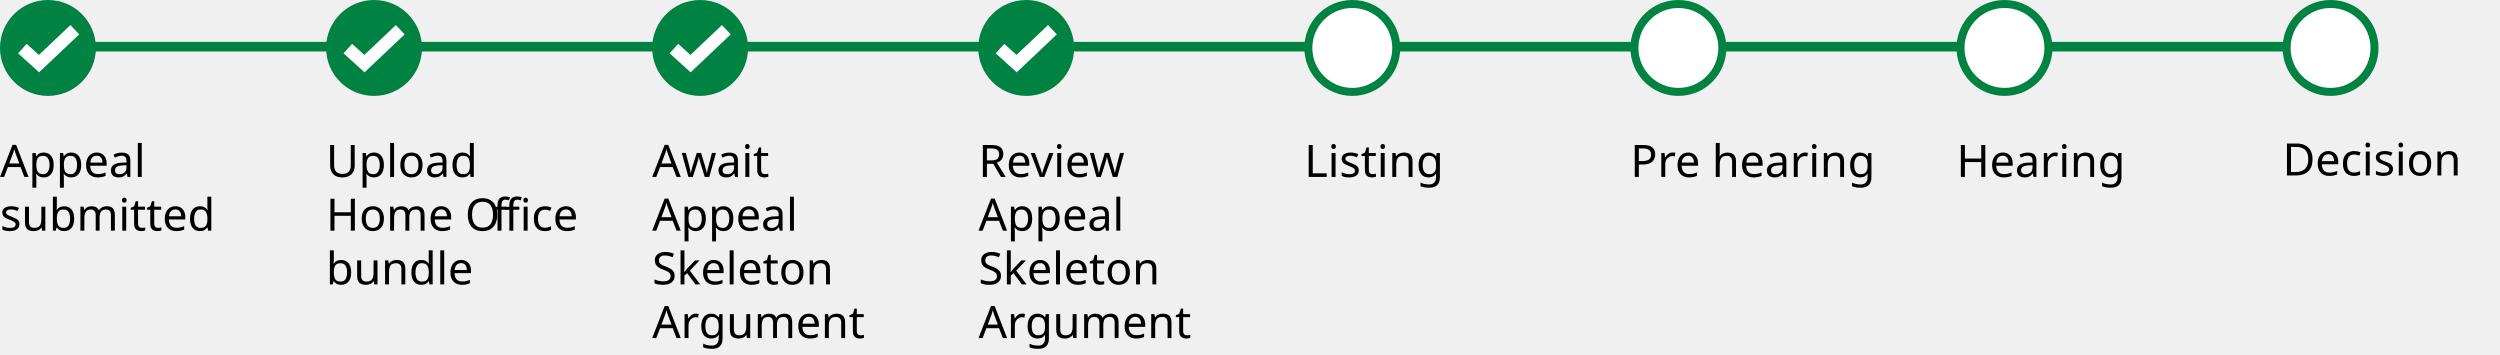
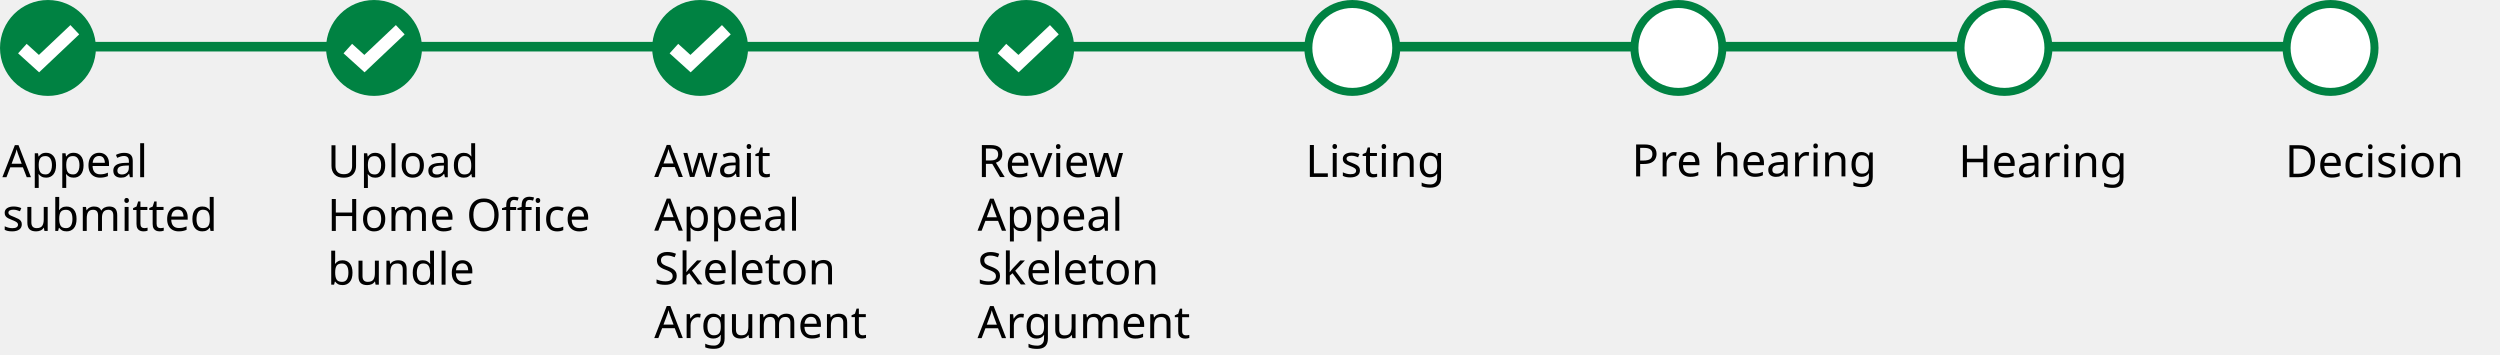
<svg xmlns="http://www.w3.org/2000/svg" version="1.1" id="Layer_1" x="0px" y="0px" width="782px" height="110.9px" viewBox="0 0 782 110.9" style="enable-background:new 0 0 782 110.9;" xml:space="preserve">
  <style type="text/css">
- 	.st0{fill-rule:evenodd;clip-rule:evenodd;fill:#F3F2F1;}
- 	.st1{fill:none;stroke:#008242;stroke-width:3;stroke-miterlimit:10;}
- 	.st2{fill:#008242;}
- 	.st3{fill:#FFFFFF;}
- 	.st4{fill:none;stroke:#FFFFFF;stroke-width:4;stroke-miterlimit:10;}
- 	.st5{fill:none;}
- 	.st6{font-family:'ArialMT';}
- 	.st7{font-size:14px;}
- 	.st8{font-family:'Arial-BoldMT';}
- 	.st9{fill:#F3F2F1;}
- 	.st10{fill:#1D70B8;}
- 	.st11{fill:#F8F8F8;}
- 	.st12{fill:#FFFFFF;stroke:#979797;stroke-width:3;}
- 	.st13{fill:#D7D7D7;}
- 	.st14{fill:none;stroke:#979797;}
- 	.st15{fill:none;stroke:#979797;stroke-linecap:square;}
- 	.st16{fill:#C9E1F1;}
- 	.st17{fill:#FFFFFF;stroke:#000000;stroke-width:3;}
- 	.st18{fill:none;stroke:#FF0000;stroke-width:2;}
- 	.st19{fill:#9B9B9B;}
- 	.st20{fill-rule:evenodd;clip-rule:evenodd;fill:#D8D8D8;}
- 	.st21{fill:#FFFFFF;stroke:#9B9B9B;}
- 	.st22{fill:none;stroke:#9B9B9B;}
- 	.st23{fill:#FFFFFF;stroke:#FF0000;stroke-width:2;}
- 	.st24{fill-rule:evenodd;clip-rule:evenodd;fill:#F8E71C;}
- 	.st25{fill-rule:evenodd;clip-rule:evenodd;}
- 	.st26{fill:none;stroke:#FFFFFF;stroke-width:4;stroke-linecap:square;}
- 	.st27{fill-rule:evenodd;clip-rule:evenodd;fill:#FFFFFF;}
- 	.st28{fill-rule:evenodd;clip-rule:evenodd;fill:#00703C;}
- 	.st29{fill:#B10E1E;}
- 	.st30{fill-rule:evenodd;clip-rule:evenodd;fill:#B10E1E;}
- 	.st31{fill-rule:evenodd;clip-rule:evenodd;fill:#B10E1E;stroke:#979797;}
- 	.st32{fill-rule:evenodd;clip-rule:evenodd;fill:#D0021B;}
+ 	.st0{fill:#F3F2F1;}
+ 	.st1{fill-rule:evenodd;clip-rule:evenodd;fill:#F3F2F1;}
+ 	.st2{fill:none;stroke:#008242;stroke-width:3;stroke-miterlimit:10;}
+ 	.st3{fill:#008242;}
+ 	.st4{fill:#FFFFFF;}
+ 	.st5{fill:none;stroke:#FFFFFF;stroke-width:4;stroke-miterlimit:10;}
+ 	.st6{fill:#1D70B8;}
+ 	.st7{fill:#F8F8F8;}
+ 	.st8{fill:#FFFFFF;stroke:#979797;stroke-width:3;}
+ 	.st9{fill:#D7D7D7;}
+ 	.st10{fill:none;stroke:#979797;}
+ 	.st11{fill:none;stroke:#979797;stroke-linecap:square;}
+ 	.st12{fill:#C9E1F1;}
+ 	.st13{fill:#FFFFFF;stroke:#000000;stroke-width:3;}
+ 	.st14{fill:none;stroke:#FF0000;stroke-width:2;}
+ 	.st15{fill:#9B9B9B;}
+ 	.st16{fill-rule:evenodd;clip-rule:evenodd;fill:#D8D8D8;}
+ 	.st17{fill:#FFFFFF;stroke:#9B9B9B;}
+ 	.st18{fill:none;stroke:#9B9B9B;}
+ 	.st19{fill:#FFFFFF;stroke:#FF0000;stroke-width:2;}
+ 	.st20{fill-rule:evenodd;clip-rule:evenodd;fill:#F8E71C;}
+ 	.st21{fill-rule:evenodd;clip-rule:evenodd;}
+ 	.st22{fill:none;stroke:#FFFFFF;stroke-width:4;stroke-linecap:square;}
+ 	.st23{fill-rule:evenodd;clip-rule:evenodd;fill:#FFFFFF;}
+ 	.st24{fill-rule:evenodd;clip-rule:evenodd;fill:#00703C;}
+ 	.st25{fill:#B10E1E;}
+ 	.st26{fill-rule:evenodd;clip-rule:evenodd;fill:#B10E1E;}
+ 	.st27{fill-rule:evenodd;clip-rule:evenodd;fill:#B10E1E;stroke:#979797;}
+ 	.st28{fill-rule:evenodd;clip-rule:evenodd;fill:#D0021B;}
+ 	.st29{fill:none;stroke:#DF0A15;stroke-miterlimit:10;}
+ 	.st30{fill:none;}
+ 	.st31{font-family:'ArialMT';}
+ 	.st32{font-size:14px;}
+ 	.st33{font-family:'Arial-BoldMT';}
+ 	.st34{fill:#F7931E;}
</style>
-   <line class="st1" x1="15" y1="14.6" x2="729" y2="14.6" />
+   <line class="st2" x1="15" y1="14.6" x2="729" y2="14.6" />
  <g>
-     <circle class="st2" cx="15" cy="15" r="15" />
+     <circle class="st3" cx="15" cy="15" r="15" />
  </g>
-   <polyline class="st4" points="7,15.2 12.2,19.9 23.4,9.3 " />
+   <polyline class="st5" points="7,15.2 12.2,19.9 23.4,9.3 " />
  <g>
-     <circle class="st2" cx="117" cy="15" r="15" />
+     <circle class="st3" cx="117" cy="15" r="15" />
  </g>
-   <polyline class="st4" points="108.8,15.2 114,19.9 125.2,9.3 " />
+   <polyline class="st5" points="108.8,15.2 114,19.9 125.2,9.3 " />
  <g>
-     <circle class="st2" cx="219" cy="15" r="15" />
+     <circle class="st3" cx="219" cy="15" r="15" />
  </g>
+   <polyline class="st5" points="210.8,15.2 216,19.9 227.2,9.3 " />
  <g>
-     <circle class="st2" cx="321" cy="15" r="15" />
+     <circle class="st3" cx="321" cy="15" r="15" />
  </g>
+   <polyline class="st5" points="313.4,15.2 318.6,19.9 329.8,9.3 " />
  <g>
-     <circle class="st3" cx="423" cy="15" r="13.8" />
+     <circle class="st4" cx="423" cy="15" r="13.8" />
    <g>
-       <path class="st2" d="M423,2.5c6.9,0,12.5,5.6,12.5,12.5s-5.6,12.5-12.5,12.5s-12.5-5.6-12.5-12.5S416.1,2.5,423,2.5 M423,0    c-8.3,0-15,6.7-15,15s6.7,15,15,15s15-6.7,15-15S431.3,0,423,0L423,0z" />
+       <path class="st3" d="M423,2.5c6.9,0,12.5,5.6,12.5,12.5s-5.6,12.5-12.5,12.5s-12.5-5.6-12.5-12.5S416.1,2.5,423,2.5 M423,0    c-8.3,0-15,6.7-15,15s6.7,15,15,15s15-6.7,15-15S431.3,0,423,0L423,0z" />
    </g>
  </g>
  <g>
-     <circle class="st3" cx="525" cy="15" r="13.8" />
+     <circle class="st4" cx="525" cy="15" r="13.8" />
    <g>
-       <path class="st2" d="M525,2.5c6.9,0,12.5,5.6,12.5,12.5s-5.6,12.5-12.5,12.5s-12.5-5.6-12.5-12.5S518.1,2.5,525,2.5 M525,0    c-8.3,0-15,6.7-15,15c0,8.3,6.7,15,15,15s15-6.7,15-15C540,6.7,533.3,0,525,0L525,0z" />
+       <path class="st3" d="M525,2.5c6.9,0,12.5,5.6,12.5,12.5s-5.6,12.5-12.5,12.5s-12.5-5.6-12.5-12.5S518.1,2.5,525,2.5 M525,0    c-8.3,0-15,6.7-15,15s6.7,15,15,15s15-6.7,15-15S533.3,0,525,0L525,0z" />
    </g>
  </g>
  <g>
-     <circle class="st3" cx="627" cy="15" r="13.8" />
+     <circle class="st4" cx="627" cy="15" r="13.8" />
    <g>
-       <path class="st2" d="M627,2.5c6.9,0,12.5,5.6,12.5,12.5s-5.6,12.5-12.5,12.5s-12.5-5.6-12.5-12.5S620.1,2.5,627,2.5 M627,0    c-8.3,0-15,6.7-15,15c0,8.3,6.7,15,15,15s15-6.7,15-15C642,6.7,635.3,0,627,0L627,0z" />
+       <path class="st3" d="M627,2.5c6.9,0,12.5,5.6,12.5,12.5s-5.6,12.5-12.5,12.5s-12.5-5.6-12.5-12.5S620.1,2.5,627,2.5 M627,0    c-8.3,0-15,6.7-15,15s6.7,15,15,15s15-6.7,15-15S635.3,0,627,0L627,0z" />
    </g>
  </g>
  <g>
-     <circle class="st3" cx="729" cy="15" r="13.8" />
+     <circle class="st4" cx="729" cy="15" r="13.8" />
    <g>
-       <path class="st2" d="M729,2.5c6.9,0,12.5,5.6,12.5,12.5s-5.6,12.5-12.5,12.5s-12.5-5.6-12.5-12.5S722.1,2.5,729,2.5 M729,0    c-8.3,0-15,6.7-15,15c0,8.3,6.7,15,15,15s15-6.7,15-15C744,6.7,737.3,0,729,0L729,0z" />
+       <path class="st3" d="M729,2.5c6.9,0,12.5,5.6,12.5,12.5s-5.6,12.5-12.5,12.5s-12.5-5.6-12.5-12.5S722.1,2.5,729,2.5 M729,0    c-8.3,0-15,6.7-15,15s6.7,15,15,15s15-6.7,15-15S737.3,0,729,0L729,0z" />
    </g>
  </g>
-   <rect y="45.3" class="st5" width="64.8" height="27.4" />
-   <text transform="matrix(1 0 0 1 -5.817729e-04 55.3534)">
-     <tspan x="0" y="0" class="st6 st7">Appeal </tspan>
-     <tspan x="0" y="16.8" class="st6 st7">submitted</tspan>
-   </text>
-   <rect x="102" y="45.3" class="st5" width="78.5" height="44.2" />
-   <text transform="matrix(1 0 0 1 102.0002 55.3534)">
-     <tspan x="0" y="0" class="st6 st7">Upload </tspan>
-     <tspan x="0" y="16.8" class="st6 st7">Home O</tspan>
-     <tspan x="52.1" y="16.8" class="st6 st7">f</tspan>
-     <tspan x="55.8" y="16.8" class="st6 st7">fice </tspan>
-     <tspan x="0" y="33.6" class="st6 st7">bundle</tspan>
-   </text>
-   <rect x="204" y="45.3" class="st5" width="70.7" height="62.7" />
-   <text transform="matrix(1 0 0 1 204.0004 55.3539)">
-     <tspan x="0" y="0" class="st6 st7">A</tspan>
-     <tspan x="9.1" y="0" class="st6 st7">wait </tspan>
-     <tspan x="0" y="16.8" class="st6 st7">Appeal </tspan>
-     <tspan x="0" y="33.6" class="st6 st7">Skeleton </tspan>
-     <tspan x="0" y="50.4" class="st6 st7">Argument</tspan>
-   </text>
-   <rect x="306.1" y="45.3" class="st5" width="61.9" height="62.7" />
-   <text transform="matrix(1 0 0 1 306.0812 55.3534)">
-     <tspan x="0" y="0" class="st6 st7">Review </tspan>
-     <tspan x="0" y="16.8" class="st6 st7">Appeal </tspan>
-     <tspan x="0" y="33.6" class="st6 st7">Skeleton </tspan>
-     <tspan x="0" y="50.4" class="st6 st7">Argument</tspan>
-   </text>
-   <rect x="408" y="45.3" class="st5" width="47.1" height="12.1" />
-   <text transform="matrix(1 0 0 1 408.0004 55.3534)" class="st8 st7">Listing</text>
-   <rect x="510" y="45.3" class="st5" width="82" height="10.6" />
-   <text transform="matrix(1 0 0 1 510.0004 55.3534)" class="st6 st7">Pre hearing</text>
-   <rect x="612" y="45.3" class="st5" width="53" height="12.1" />
-   <text transform="matrix(1 0 0 1 612.0004 55.3534)" class="st6 st7">Hearing</text>
-   <rect x="714" y="44.9" class="st5" width="69.3" height="11.1" />
-   <text transform="matrix(1 0 0 1 714.0004 54.8927)" class="st6 st7">Decision</text>
-   <polyline class="st4" points="210.8,15.2 216,19.9 227.2,9.3 " />
-   <polyline class="st4" points="312.8,15.2 318,19.9 329.2,9.3 " />
+   <g>
+     <rect x="0.7" y="45.4" class="st30" width="76.9" height="73.3" />
+     <text transform="matrix(1 0 0 1 0.7412 55.4317)">
+       <tspan x="0" y="0" class="st31 st32">Appeal</tspan>
+       <tspan x="0" y="16.8" class="st31 st32">submitted</tspan>
+     </text>
+     <rect x="102.4" y="45.4" class="st30" width="99" height="56.5" />
+     <text transform="matrix(1 0 0 1 102.42 55.4418)">
+       <tspan x="0" y="0" class="st31 st32">Upload</tspan>
+       <tspan x="0" y="16.8" class="st31 st32">Home Office</tspan>
+       <tspan x="0" y="33.6" class="st31 st32">bundle</tspan>
+     </text>
+     <rect x="204.6" y="45.3" class="st30" width="99" height="75.7" />
+     <text transform="matrix(1 0 0 1 204.6466 55.3561)">
+       <tspan x="0" y="0" class="st31 st32">Await </tspan>
+       <tspan x="0" y="16.8" class="st31 st32">Appeal</tspan>
+       <tspan x="0" y="33.6" class="st31 st32">Skeleton</tspan>
+       <tspan x="0" y="50.4" class="st31 st32">Argument </tspan>
+     </text>
+     <rect x="305.8" y="45.4" class="st30" width="99" height="75.7" />
+     <text transform="matrix(1 0 0 1 305.7688 55.3766)">
+       <tspan x="0" y="0" class="st31 st32">Review </tspan>
+       <tspan x="0" y="16.8" class="st31 st32">Appeal</tspan>
+       <tspan x="0" y="33.6" class="st31 st32">Skeleton </tspan>
+       <tspan x="0" y="50.4" class="st31 st32">Argument</tspan>
+     </text>
+     <rect x="408.4" y="45.3" class="st30" width="99" height="75.7" />
+     <text transform="matrix(1 0 0 1 408.361 55.3515)" class="st33 st32">Listing</text>
+     <rect x="510.4" y="45.2" class="st30" width="99" height="75.7" />
+     <text transform="matrix(1 0 0 1 510.418 55.1823)" class="st31 st32">Pre hearing</text>
+     <rect x="612.6" y="45.4" class="st30" width="99" height="75.7" />
+     <text transform="matrix(1 0 0 1 612.6301 55.417)" class="st31 st32">Hearing</text>
+     <rect x="714.8" y="45.4" class="st30" width="99" height="75.7" />
+     <text transform="matrix(1 0 0 1 714.7828 55.4276)" class="st31 st32">Decision</text>
+   </g>
</svg>
